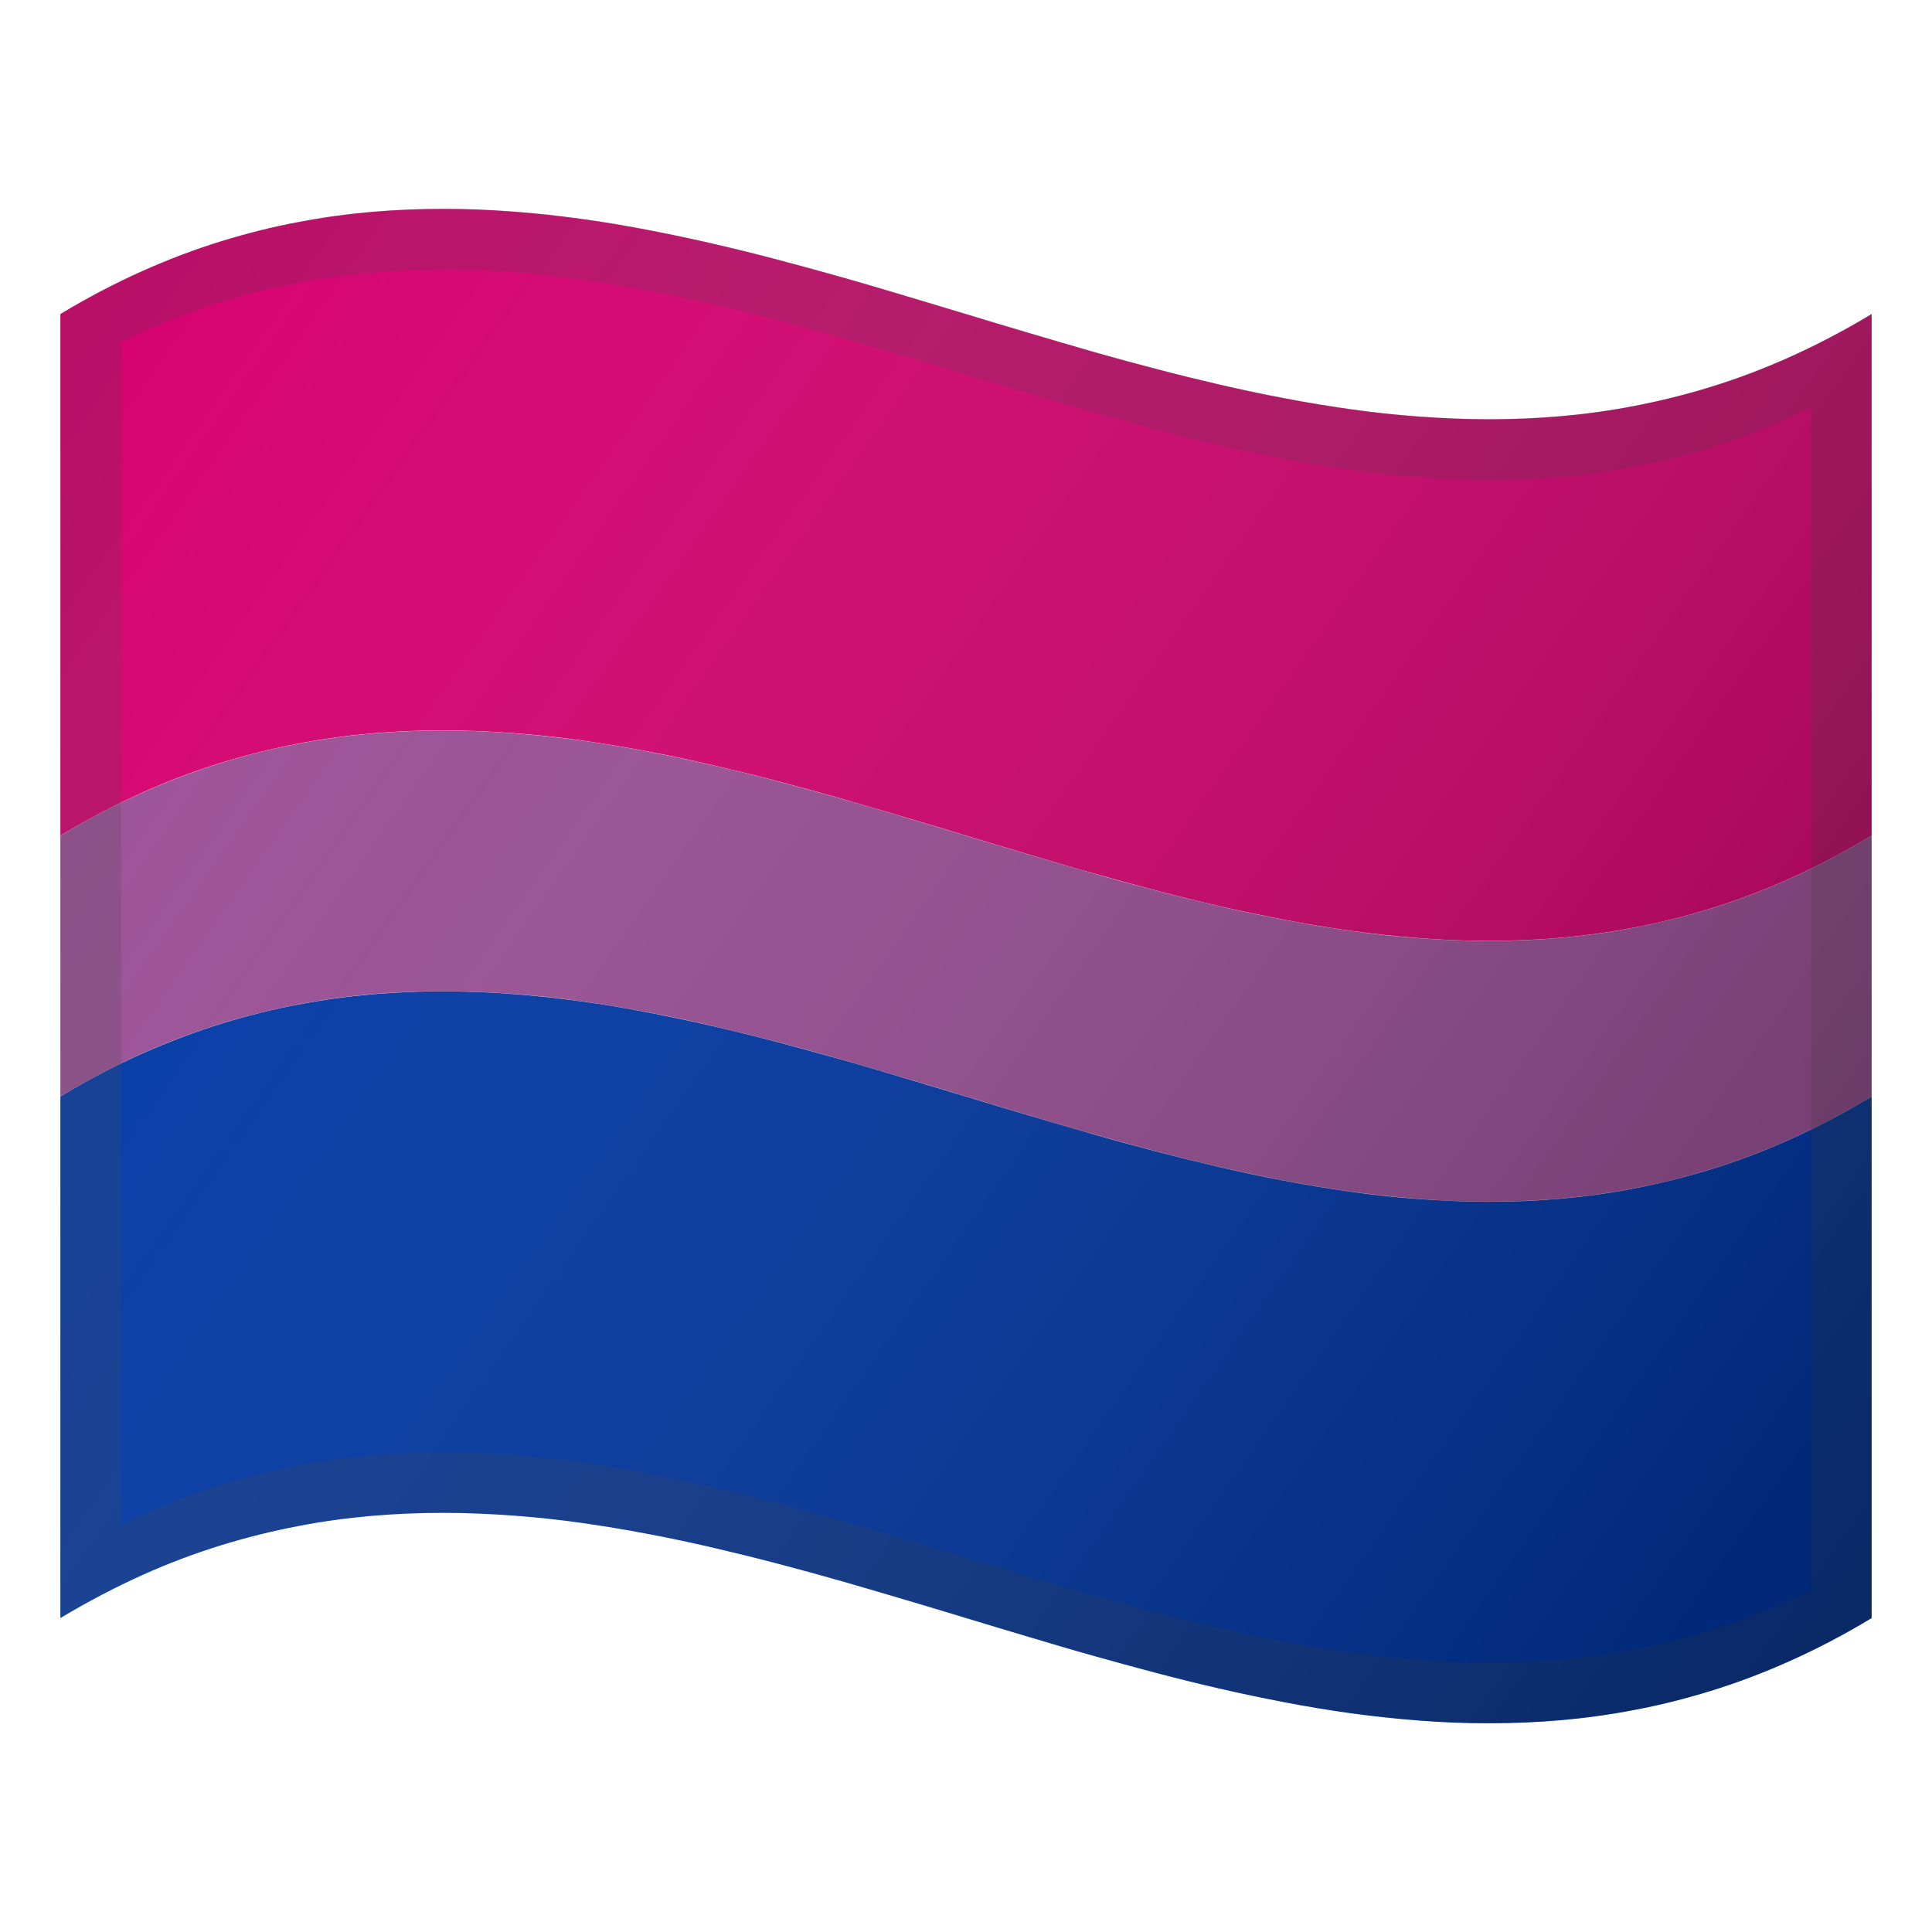
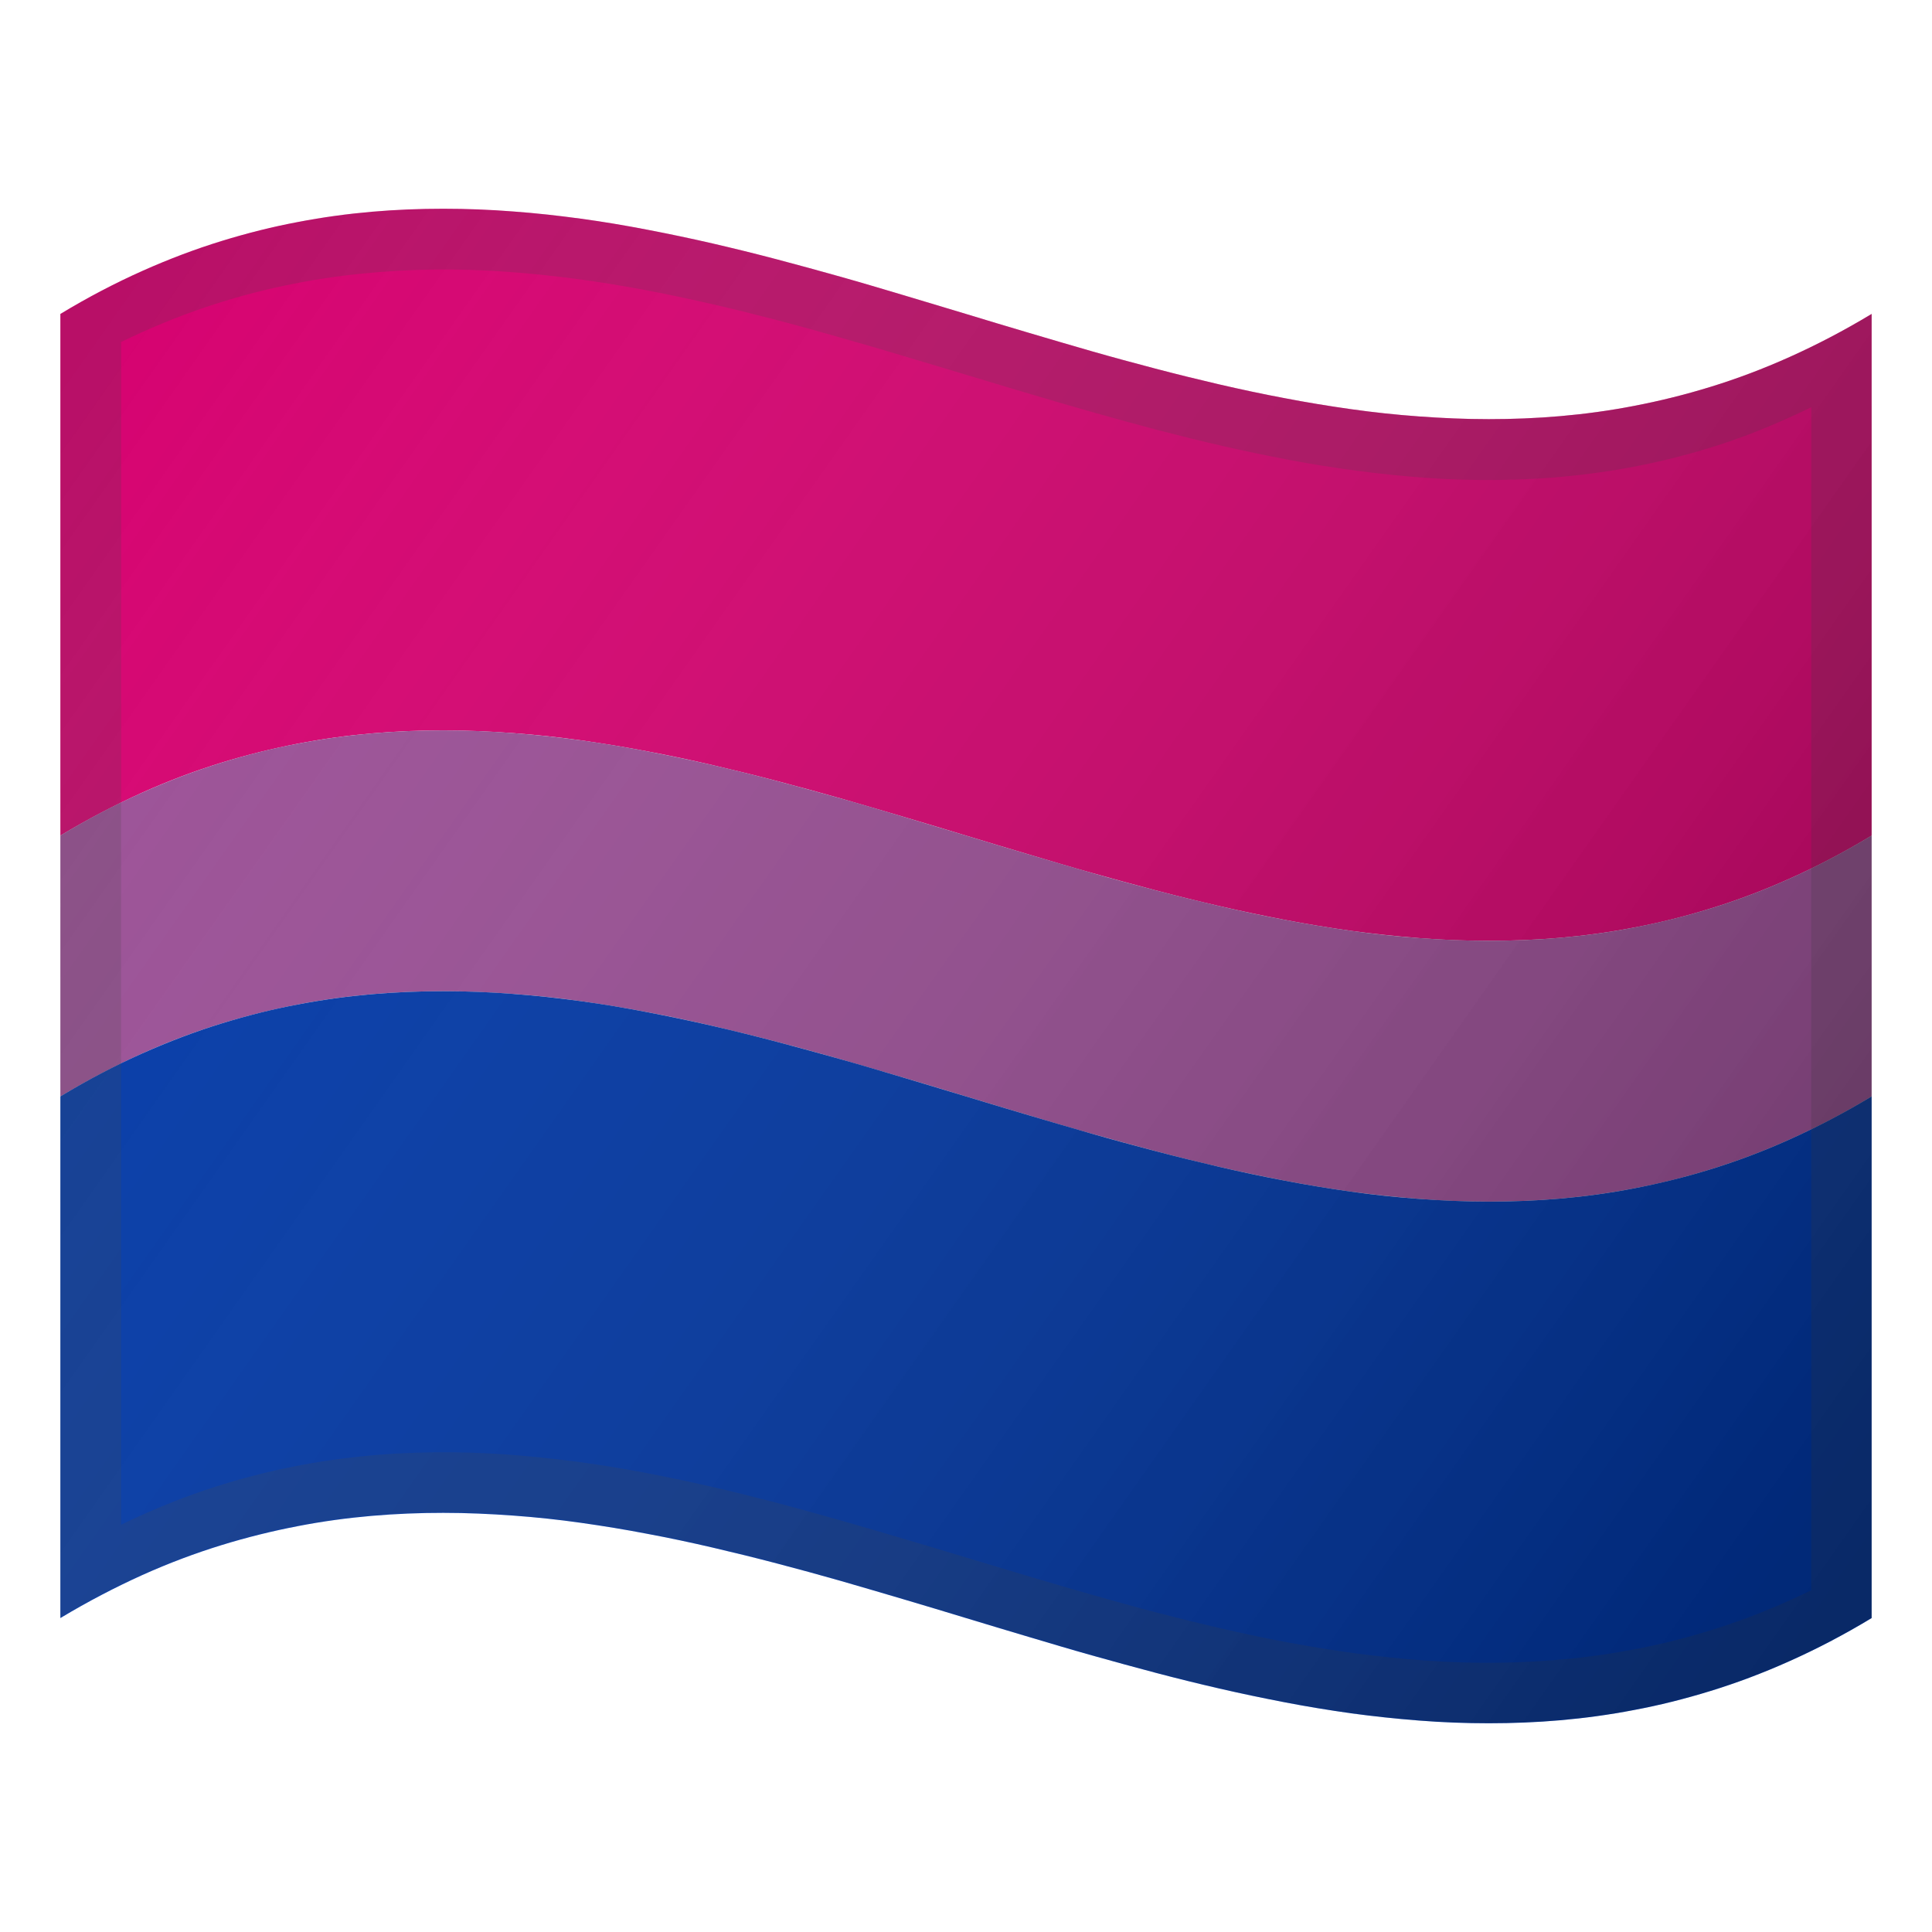
<svg xmlns="http://www.w3.org/2000/svg" enable-background="new 0 0 128 128" viewBox="0 0 128 128">
  <linearGradient id="b" x1="-153" x2="-85.917" y1="-607.79" y2="-607.79" gradientUnits="userSpaceOnUse">
    <stop stop-color="#fff" stop-opacity="0" offset="0" />
    <stop stop-opacity=".287" offset=".287" />
    <stop offset=".525" />
    <stop stop-opacity=".249" offset=".753" />
    <stop stop-color="#fff" stop-opacity="0" offset="1" />
  </linearGradient>
  <rect x="-153" y="-651.76" width="67.08" height="87.93" fill="url(#b)" opacity=".2" />
-   <path d="m124 55.36c-1.85 1.12-3.66 2.06-5.43 2.85-1.78 0.8-3.52 1.45-5.24 1.98s-3.4 0.95-5.06 1.26c-1.66 0.32-3.29 0.54-4.89 0.68s-3.19 0.2-4.75 0.2-3.1-0.06-4.62-0.18-3.02-0.28-4.5-0.48c-1.48-0.21-2.95-0.45-4.4-0.73s-2.89-0.58-4.32-0.91-2.85-0.68-4.25-1.05c-1.41-0.37-2.81-0.76-4.21-1.15s-2.79-0.81-4.17-1.22c-1.39-0.41-2.77-0.83-4.16-1.25-1.38-0.42-2.77-0.84-4.16-1.25s-2.78-0.82-4.17-1.22c-1.4-0.4-2.8-0.78-4.21-1.15s-2.83-0.72-4.25-1.05-2.87-0.64-4.32-0.91c-1.45-0.28-2.92-0.52-4.4-0.73s-2.98-0.37-4.5-0.48-3.06-0.18-4.62-0.18-3.14 0.06-4.75 0.2-3.24 0.36-4.89 0.68c-1.66 0.32-3.34 0.73-5.06 1.26s-3.46 1.18-5.24 1.98c-1.77 0.8-3.58 1.74-5.43 2.85v-15.09s0-2.88 0-4.37v-15.09c1.85-1.12 3.66-2.06 5.43-2.85s3.52-1.45 5.24-1.98 3.4-0.95 5.06-1.26c1.66-0.32 3.29-0.54 4.89-0.68 1.61-0.14 3.19-0.2 4.75-0.2s3.1 0.06 4.62 0.18c1.52 0.11 3.02 0.28 4.5 0.48s2.95 0.45 4.4 0.73 2.89 0.58 4.32 0.91 2.85 0.68 4.25 1.05c1.41 0.37 2.81 0.76 4.21 1.15s2.79 0.81 4.17 1.22 2.77 0.83 4.16 1.25c1.38 0.42 2.77 0.84 4.16 1.25s2.78 0.82 4.17 1.22 2.8 0.78 4.21 1.15 2.83 0.72 4.25 1.05c1.43 0.33 2.87 0.64 4.32 0.91 1.45 0.28 2.92 0.52 4.4 0.73s2.98 0.37 4.5 0.48 3.06 0.18 4.62 0.18 3.14-0.06 4.75-0.2 3.24-0.36 4.89-0.68c1.66-0.32 3.34-0.73 5.06-1.26s3.46-1.18 5.24-1.98 3.59-1.74 5.43-2.85v15.09 4.37s0 3.09 0 15.09z" fill="#D60270" />
-   <path d="m124 72.64c-1.85 1.12-3.66 2.06-5.43 2.85-1.78 0.8-3.52 1.45-5.24 1.98s-3.4 0.95-5.06 1.26c-1.66 0.32-3.29 0.54-4.89 0.68s-3.19 0.2-4.75 0.2-3.1-0.06-4.62-0.18-3.02-0.28-4.5-0.48c-1.48-0.21-2.95-0.45-4.4-0.73s-2.89-0.58-4.32-0.91-2.85-0.68-4.25-1.05c-1.41-0.37-2.81-0.76-4.21-1.15s-2.79-0.81-4.17-1.22c-1.39-0.41-2.77-0.83-4.16-1.25-1.38-0.42-2.77-0.84-4.16-1.25s-2.78-0.82-4.17-1.22c-1.4-0.4-2.8-0.78-4.21-1.15s-2.83-0.72-4.25-1.05-2.87-0.64-4.32-0.91c-1.45-0.28-2.92-0.52-4.4-0.73s-2.98-0.37-4.5-0.48-3.06-0.18-4.62-0.18-3.14 0.06-4.75 0.2-3.24 0.36-4.89 0.68c-1.66 0.32-3.34 0.73-5.06 1.26s-3.46 1.18-5.24 1.98c-1.77 0.8-3.58 1.74-5.43 2.85v-6.45s0-2.88 0-4.37v-6.45c1.85-1.12 3.66-2.06 5.43-2.85s3.52-1.45 5.24-1.98 3.4-0.95 5.06-1.26c1.66-0.32 3.29-0.54 4.89-0.68 1.61-0.14 3.19-0.2 4.75-0.2s3.1 0.06 4.62 0.18c1.52 0.11 3.02 0.28 4.5 0.48s2.95 0.45 4.4 0.73 2.89 0.58 4.32 0.91 2.85 0.68 4.25 1.05c1.41 0.37 2.81 0.76 4.21 1.15s2.79 0.81 4.17 1.22 2.77 0.83 4.16 1.25c1.38 0.42 2.77 0.84 4.16 1.25s2.78 0.82 4.17 1.22 2.8 0.78 4.21 1.15 2.83 0.72 4.25 1.05c1.43 0.33 2.87 0.64 4.32 0.91 1.45 0.28 2.92 0.52 4.4 0.73s2.98 0.37 4.5 0.48 3.06 0.18 4.62 0.18 3.14-0.06 4.75-0.2 3.24-0.36 4.89-0.68c1.66-0.32 3.34-0.73 5.06-1.26s3.46-1.18 5.24-1.98 3.59-1.74 5.43-2.85v6.45 4.37s0 3.09 0 6.45z" fill="#9B4F96" />
-   <path d="m124 107.20c-1.85 1.12-3.66 2.06-5.43 2.85-1.78 0.8-3.52 1.45-5.24 1.98s-3.4 0.95-5.06 1.26c-1.66 0.32-3.29 0.54-4.89 0.68s-3.19 0.2-4.75 0.2-3.1-0.06-4.62-0.18-3.02-0.28-4.5-0.48c-1.48-0.21-2.95-0.45-4.4-0.73s-2.89-0.58-4.32-0.91-2.85-0.68-4.25-1.05c-1.41-0.37-2.81-0.76-4.21-1.15s-2.79-0.81-4.17-1.22c-1.39-0.41-2.77-0.83-4.16-1.25-1.38-0.42-2.77-0.84-4.16-1.25s-2.78-0.82-4.17-1.22c-1.4-0.4-2.8-0.78-4.21-1.15s-2.83-0.72-4.25-1.05-2.87-0.64-4.32-0.91c-1.45-0.28-2.92-0.52-4.4-0.73s-2.98-0.37-4.5-0.48-3.06-0.18-4.62-0.18-3.14 0.06-4.75 0.2-3.24 0.36-4.89 0.68c-1.66 0.32-3.34 0.73-5.06 1.26s-3.46 1.18-5.24 1.98c-1.77 0.8-3.58 1.74-5.43 2.85v-15.09s0-2.88 0-4.37v-15.09c1.85-1.12 3.66-2.06 5.43-2.85s3.52-1.45 5.24-1.98 3.4-0.95 5.06-1.26c1.66-0.32 3.29-0.54 4.89-0.68 1.61-0.14 3.19-0.2 4.75-0.2s3.1 0.06 4.62 0.18c1.52 0.11 3.02 0.28 4.5 0.48s2.95 0.45 4.4 0.73 2.89 0.58 4.32 0.91 2.85 0.68 4.25 1.05c1.41 0.37 2.81 0.76 4.21 1.15s2.79 0.81 4.17 1.22 2.77 0.83 4.16 1.25c1.38 0.42 2.77 0.84 4.16 1.25s2.78 0.82 4.17 1.22 2.8 0.78 4.21 1.15 2.83 0.72 4.25 1.05c1.43 0.33 2.87 0.64 4.32 0.91 1.45 0.28 2.92 0.52 4.4 0.73s2.98 0.37 4.5 0.48 3.06 0.18 4.62 0.18 3.14-0.06 4.75-0.2 3.24-0.36 4.89-0.68c1.66-0.32 3.34-0.73 5.06-1.26s3.46-1.18 5.24-1.98 3.59-1.74 5.43-2.85v15.09 4.37s0 3.09 0 15.09z" fill="#0038A8" />
+   <path d="m124 55.36c-1.85 1.12-3.66 2.06-5.43 2.85-1.78 0.8-3.52 1.45-5.24 1.98s-3.4 0.95-5.06 1.26c-1.66 0.32-3.29 0.54-4.89 0.68s-3.19 0.2-4.75 0.2-3.1-0.06-4.62-0.18-3.02-0.28-4.5-0.48c-1.48-0.21-2.95-0.45-4.4-0.73s-2.89-0.58-4.32-0.91-2.85-0.68-4.25-1.05c-1.41-0.37-2.81-0.76-4.21-1.15s-2.79-0.81-4.17-1.22c-1.39-0.41-2.77-0.83-4.16-1.25-1.38-0.42-2.77-0.84-4.16-1.25s-2.78-0.82-4.17-1.22c-1.4-0.4-2.8-0.78-4.21-1.15s-2.83-0.72-4.25-1.05-2.87-0.64-4.32-0.91c-1.45-0.28-2.92-0.52-4.4-0.73s-2.98-0.37-4.5-0.48-3.06-0.18-4.62-0.18-3.14 0.06-4.75 0.2-3.24 0.36-4.89 0.68c-1.66 0.32-3.34 0.73-5.06 1.26s-3.46 1.18-5.24 1.98c-1.77 0.8-3.58 1.74-5.43 2.85v-34.56c1.85-1.12 3.66-2.06 5.43-2.85s3.52-1.45 5.24-1.98 3.4-0.95 5.06-1.26c1.66-0.32 3.29-0.54 4.89-0.68 1.61-0.14 3.19-0.2 4.75-0.2s3.1 0.06 4.62 0.18c1.52 0.11 3.02 0.28 4.5 0.48s2.95 0.45 4.4 0.73 2.89 0.58 4.32 0.91 2.85 0.68 4.25 1.05c1.41 0.37 2.81 0.76 4.21 1.15s2.79 0.81 4.17 1.22 2.77 0.83 4.16 1.25c1.38 0.42 2.77 0.84 4.16 1.25s2.78 0.82 4.17 1.22 2.8 0.78 4.21 1.15 2.83 0.72 4.25 1.05c1.43 0.33 2.87 0.64 4.32 0.91 1.45 0.28 2.92 0.52 4.4 0.73s2.98 0.37 4.5 0.48 3.06 0.18 4.62 0.18 3.14-0.06 4.75-0.2 3.24-0.36 4.89-0.68c1.66-0.32 3.34-0.73 5.06-1.26s3.46-1.18 5.24-1.98 3.59-1.74 5.43-2.85v34.56z" fill="#D60270" />
+   <path d="m124 72.64c-1.85 1.12-3.66 2.06-5.43 2.85-1.78 0.8-3.52 1.45-5.24 1.98s-3.4 0.95-5.06 1.26c-1.66 0.32-3.29 0.54-4.89 0.68s-3.19 0.2-4.75 0.2-3.1-0.06-4.62-0.18-3.02-0.28-4.5-0.48c-1.48-0.21-2.95-0.45-4.4-0.73s-2.89-0.58-4.32-0.91-2.85-0.68-4.25-1.05c-1.41-0.37-2.81-0.76-4.21-1.15s-2.79-0.81-4.17-1.22c-1.39-0.41-2.77-0.83-4.16-1.25-1.38-0.42-2.77-0.84-4.16-1.25s-2.78-0.82-4.17-1.22c-1.4-0.4-2.8-0.78-4.21-1.15s-2.83-0.72-4.25-1.05-2.87-0.64-4.32-0.91c-1.45-0.28-2.92-0.52-4.4-0.73s-2.98-0.37-4.5-0.48-3.06-0.18-4.62-0.18-3.14 0.06-4.75 0.2-3.24 0.36-4.89 0.68c-1.66 0.32-3.34 0.73-5.06 1.26s-3.46 1.18-5.24 1.98c-1.77 0.8-3.58 1.74-5.43 2.85v-17.28c1.85-1.12 3.66-2.06 5.43-2.85s3.52-1.45 5.24-1.98 3.4-0.95 5.06-1.26c1.66-0.32 3.29-0.54 4.89-0.68 1.61-0.14 3.19-0.2 4.75-0.2s3.1 0.06 4.62 0.18c1.52 0.11 3.02 0.28 4.5 0.48s2.95 0.45 4.4 0.73 2.89 0.58 4.32 0.91 2.85 0.68 4.25 1.05c1.41 0.37 2.81 0.76 4.21 1.15s2.79 0.81 4.17 1.22 2.77 0.83 4.16 1.25c1.38 0.42 2.77 0.84 4.16 1.25s2.78 0.82 4.17 1.22 2.8 0.78 4.21 1.15 2.83 0.72 4.25 1.05c1.43 0.33 2.87 0.64 4.32 0.91 1.45 0.28 2.92 0.52 4.4 0.73s2.98 0.37 4.5 0.48 3.06 0.18 4.62 0.18 3.14-0.06 4.75-0.2 3.24-0.36 4.89-0.68c1.66-0.32 3.34-0.73 5.06-1.26s3.46-1.18 5.24-1.98 3.59-1.74 5.43-2.85v17.28z" fill="#9B4F96" />
+   <path d="m124 107.20c-1.85 1.12-3.66 2.06-5.43 2.85-1.78 0.8-3.52 1.45-5.24 1.98s-3.4 0.95-5.06 1.26c-1.66 0.32-3.29 0.54-4.89 0.68s-3.19 0.2-4.75 0.2-3.1-0.06-4.62-0.18-3.02-0.28-4.5-0.48c-1.48-0.21-2.95-0.45-4.4-0.73s-2.89-0.58-4.32-0.91-2.85-0.68-4.25-1.05c-1.41-0.37-2.81-0.76-4.21-1.15s-2.79-0.81-4.17-1.22c-1.39-0.41-2.77-0.83-4.16-1.25-1.38-0.42-2.77-0.84-4.16-1.25s-2.78-0.82-4.17-1.22c-1.4-0.4-2.8-0.78-4.21-1.15s-2.83-0.72-4.25-1.05-2.87-0.64-4.32-0.91c-1.45-0.28-2.92-0.52-4.4-0.73s-2.98-0.37-4.5-0.48-3.06-0.18-4.62-0.18-3.14 0.06-4.75 0.2-3.24 0.36-4.89 0.68c-1.66 0.32-3.34 0.73-5.06 1.26s-3.46 1.18-5.24 1.98c-1.77 0.8-3.58 1.74-5.43 2.85v-34.56c1.85-1.12 3.66-2.06 5.43-2.85s3.52-1.45 5.24-1.98 3.4-0.95 5.06-1.26c1.66-0.32 3.29-0.54 4.89-0.68 1.61-0.14 3.19-0.2 4.75-0.2s3.1 0.06 4.62 0.18c1.52 0.11 3.02 0.28 4.5 0.48s2.95 0.45 4.4 0.73 2.89 0.58 4.32 0.91 2.85 0.68 4.25 1.05c1.41 0.37 2.81 0.76 4.21 1.15s2.79 0.81 4.17 1.22 2.77 0.83 4.16 1.25c1.38 0.42 2.77 0.84 4.16 1.25s2.78 0.82 4.17 1.22 2.8 0.78 4.21 1.15 2.83 0.72 4.25 1.05c1.43 0.33 2.87 0.64 4.32 0.91 1.45 0.28 2.92 0.52 4.4 0.73s2.98 0.37 4.5 0.48 3.06 0.18 4.62 0.18 3.14-0.06 4.75-0.2 3.24-0.36 4.89-0.68c1.66-0.32 3.34-0.73 5.06-1.26s3.46-1.18 5.24-1.98 3.59-1.74 5.43-2.85v34.56z" fill="#0038A8" />
  <g opacity=".2">
    <path d="m120 26.98v5.44 4.72 4.48s0 3.06 0 4.72v5.44 5.33s0 3.2 0 4.69v4.37 4.37 4.69s0 3.41 0 5.33v5.44s0 3.21 0 4.72v4.48 4.72s0 3.45 0 5.44c-1.87 0.91-3.69 1.66-5.49 2.27-1.79 0.61-3.55 1.09-5.27 1.45s-3.42 0.63-5.08 0.8-3.3 0.26-4.9 0.28-3.19-0.03-4.75-0.14-3.09-0.27-4.61-0.47-3.01-0.45-4.49-0.72-2.95-0.59-4.4-0.92-2.89-0.69-4.32-1.06-2.85-0.77-4.26-1.17-2.82-0.81-4.22-1.23l-4.2-1.26c-1.4-0.42-2.8-0.85-4.2-1.26s-2.81-0.83-4.22-1.23-2.83-0.79-4.26-1.17c-1.43-0.37-2.87-0.73-4.32-1.06s-2.92-0.64-4.4-0.92-2.98-0.52-4.49-0.72c-1.52-0.2-3.05-0.36-4.61-0.47s-3.14-0.16-4.75-0.14-3.24 0.1-4.9 0.28c-1.66 0.17-3.35 0.43-5.08 0.8-1.72 0.37-3.48 0.84-5.27 1.45s-3.62 1.36-5.49 2.27v-5.44-4.72-4.48-4.72-5.44-5.33s0-3.2 0-4.69 0-2.93 0-4.37v-4.37s0-3.04 0-4.69 0-3.41 0-5.33v-5.43-4.72s0-2.97 0-4.48v-4.72-5.43c1.87-0.91 3.69-1.66 5.49-2.27s3.55-1.09 5.27-1.45c1.72-0.37 3.42-0.63 5.08-0.8s3.3-0.26 4.9-0.28c1.61-0.02 3.19 0.03 4.75 0.14s3.09 0.27 4.61 0.47 3.01 0.45 4.49 0.72c1.48 0.28 2.95 0.59 4.4 0.92s2.89 0.69 4.32 1.06 2.85 0.77 4.26 1.17 2.82 0.81 4.22 1.23 2.8 0.84 4.2 1.26 2.8 0.85 4.2 1.26c1.4 0.42 2.81 0.83 4.22 1.23s2.83 0.79 4.26 1.17c1.43 0.37 2.87 0.73 4.32 1.06s2.92 0.64 4.4 0.92 2.98 0.52 4.49 0.72c1.52 0.2 3.05 0.36 4.61 0.47s3.14 0.16 4.75 0.14 3.24-0.1 4.9-0.28c1.66-0.17 3.35-0.43 5.08-0.8 1.72-0.37 3.48-0.84 5.27-1.45s3.62-1.38 5.49-2.29m4-6.18c-1.85 1.12-3.66 2.06-5.43 2.85-1.78 0.8-3.52 1.45-5.24 1.98s-3.4 0.95-5.06 1.26c-1.66 0.32-3.29 0.54-4.89 0.68s-3.19 0.2-4.75 0.2-3.1-0.06-4.62-0.18c-1.52-0.11-3.02-0.28-4.5-0.48-1.48-0.21-2.95-0.45-4.4-0.73s-2.89-0.58-4.32-0.91-2.85-0.68-4.25-1.05c-1.41-0.37-2.81-0.76-4.21-1.15s-2.79-0.81-4.17-1.22c-1.39-0.41-2.77-0.83-4.16-1.25-1.38-0.42-2.77-0.84-4.16-1.25s-2.78-0.82-4.17-1.22-2.8-0.78-4.21-1.15-2.83-0.72-4.25-1.05c-1.43-0.33-2.87-0.64-4.32-0.91-1.45-0.28-2.92-0.52-4.4-0.73s-2.98-0.37-4.5-0.48-3.06-0.18-4.62-0.18-3.14 0.06-4.75 0.2-3.24 0.36-4.89 0.68c-1.66 0.32-3.34 0.73-5.06 1.26s-3.46 1.18-5.24 1.98-3.58 1.73-5.43 2.85v5.33s0 3.2 0 4.69v4.37 4.37 4.69s0 3.41 0 5.33v0.02 5.33s0 3.2 0 4.69v4.37 4.37 4.69s0 3.41 0 5.33v5.33s0 3.2 0 4.69 0 2.93 0 4.37 0 2.88 0 4.37 0 3.04 0 4.69 0 3.41 0 5.33c1.85-1.12 3.66-2.06 5.43-2.85 1.78-0.8 3.52-1.45 5.24-1.98s3.4-0.95 5.06-1.26c1.66-0.32 3.29-0.54 4.89-0.68 1.61-0.14 3.19-0.2 4.75-0.2s3.1 0.06 4.62 0.18c1.52 0.11 3.02 0.28 4.5 0.48 1.48 0.21 2.95 0.45 4.4 0.73s2.89 0.58 4.32 0.91 2.85 0.68 4.25 1.05c1.41 0.37 2.81 0.76 4.21 1.15 1.4 0.4 2.79 0.81 4.17 1.22s2.77 0.83 4.16 1.25c1.38 0.42 2.77 0.84 4.16 1.25s2.78 0.82 4.17 1.22c1.4 0.4 2.8 0.78 4.21 1.15s2.83 0.72 4.25 1.05c1.43 0.33 2.87 0.64 4.32 0.91 1.45 0.28 2.92 0.52 4.4 0.73s2.98 0.37 4.5 0.48 3.06 0.18 4.62 0.18 3.14-0.06 4.75-0.2 3.24-0.36 4.89-0.68c1.66-0.32 3.34-0.73 5.06-1.26s3.46-1.18 5.24-1.98 3.59-1.74 5.43-2.85v-5.33s0-3.2 0-4.69 0-2.93 0-4.37 0-2.88 0-4.37 0-3.04 0-4.69 0-3.41 0-5.33v-5.33s0-3.2 0-4.69v-4.37-4.37-4.69s0-3.41 0-5.33v-0.02-5.33s0-3.2 0-4.69v-4.37-4.37-4.69s0-3.41 0-5.33z" fill="#424242" />
  </g>
  <linearGradient id="a" x1="5.37" x2="122.37" y1="22.659" y2="105.16" gradientUnits="userSpaceOnUse">
    <stop stop-color="#fff" stop-opacity="0" offset="0" />
    <stop stop-color="#C8C8C8" stop-opacity=".165" offset=".165" />
    <stop stop-color="#828282" stop-opacity=".393" offset=".393" />
    <stop stop-color="#4A4A4A" stop-opacity=".6" offset=".6" />
    <stop stop-color="#222" stop-opacity=".776" offset=".776" />
    <stop stop-color="#090909" stop-opacity=".915" offset=".915" />
    <stop offset="1" />
  </linearGradient>
  <path d="m124 107.2c-1.85 1.12-3.66 2.06-5.43 2.85-1.78 0.8-3.52 1.45-5.24 1.98s-3.4 0.95-5.06 1.26c-1.66 0.32-3.29 0.54-4.89 0.68-1.61 0.14-3.19 0.2-4.75 0.2s-3.1-0.06-4.62-0.18c-1.52-0.11-3.02-0.28-4.5-0.48-1.48-0.21-2.95-0.45-4.4-0.73s-2.89-0.58-4.32-0.91-2.85-0.68-4.25-1.05-2.81-0.76-4.21-1.15c-1.4-0.4-2.79-0.81-4.17-1.22-1.39-0.41-2.77-0.83-4.16-1.25-1.38-0.42-2.77-0.84-4.16-1.25s-2.78-0.82-4.17-1.22c-1.4-0.4-2.8-0.78-4.21-1.15s-2.83-0.72-4.25-1.05-2.87-0.64-4.32-0.91c-1.45-0.28-2.92-0.52-4.4-0.73s-2.98-0.37-4.5-0.48-3.06-0.18-4.62-0.18-3.14 0.06-4.75 0.2-3.24 0.36-4.89 0.68c-1.66 0.32-3.34 0.73-5.06 1.26s-3.46 1.18-5.24 1.98-3.59 1.74-5.43 2.85v-5.61-5.32-5.07-4.86-4.68s0-3.05 0-4.54v-4.43s0-2.92 0-4.36 0-2.89 0-4.33v-4.33-4.36-4.43s0-3 0-4.54 0-3.09 0-4.68v-4.86s0-3.34 0-5.07v-5.32-5.61c1.85-1.12 3.66-2.06 5.43-2.85s3.52-1.45 5.24-1.98 3.4-0.95 5.06-1.26c1.66-0.32 3.29-0.54 4.89-0.68 1.61-0.14 3.19-0.2 4.75-0.2s3.1 0.06 4.62 0.18c1.52 0.11 3.02 0.28 4.5 0.48s2.95 0.45 4.4 0.73 2.89 0.58 4.32 0.91 2.85 0.68 4.25 1.05c1.41 0.37 2.81 0.76 4.21 1.15s2.79 0.81 4.17 1.22 2.77 0.83 4.16 1.25c1.38 0.42 2.77 0.84 4.16 1.25s2.78 0.82 4.17 1.22 2.8 0.78 4.21 1.15 2.83 0.72 4.25 1.05c1.43 0.33 2.87 0.64 4.32 0.91 1.45 0.28 2.92 0.52 4.4 0.73s2.98 0.37 4.5 0.48 3.06 0.18 4.62 0.18 3.14-0.06 4.75-0.2 3.24-0.36 4.89-0.68c1.66-0.32 3.34-0.73 5.06-1.26s3.46-1.18 5.24-1.98 3.59-1.74 5.43-2.85v5.61 5.32 5.07s0 3.27 0 4.86v4.68s0 3.05 0 4.54 0 2.97 0 4.43v4.36 4.33 4.33s0 2.9 0 4.36 0 2.94 0 4.43v4.54s0 3.09 0 4.68v4.86 5.07 5.32 5.61z" fill="url(#a)" opacity=".3" />
</svg>
